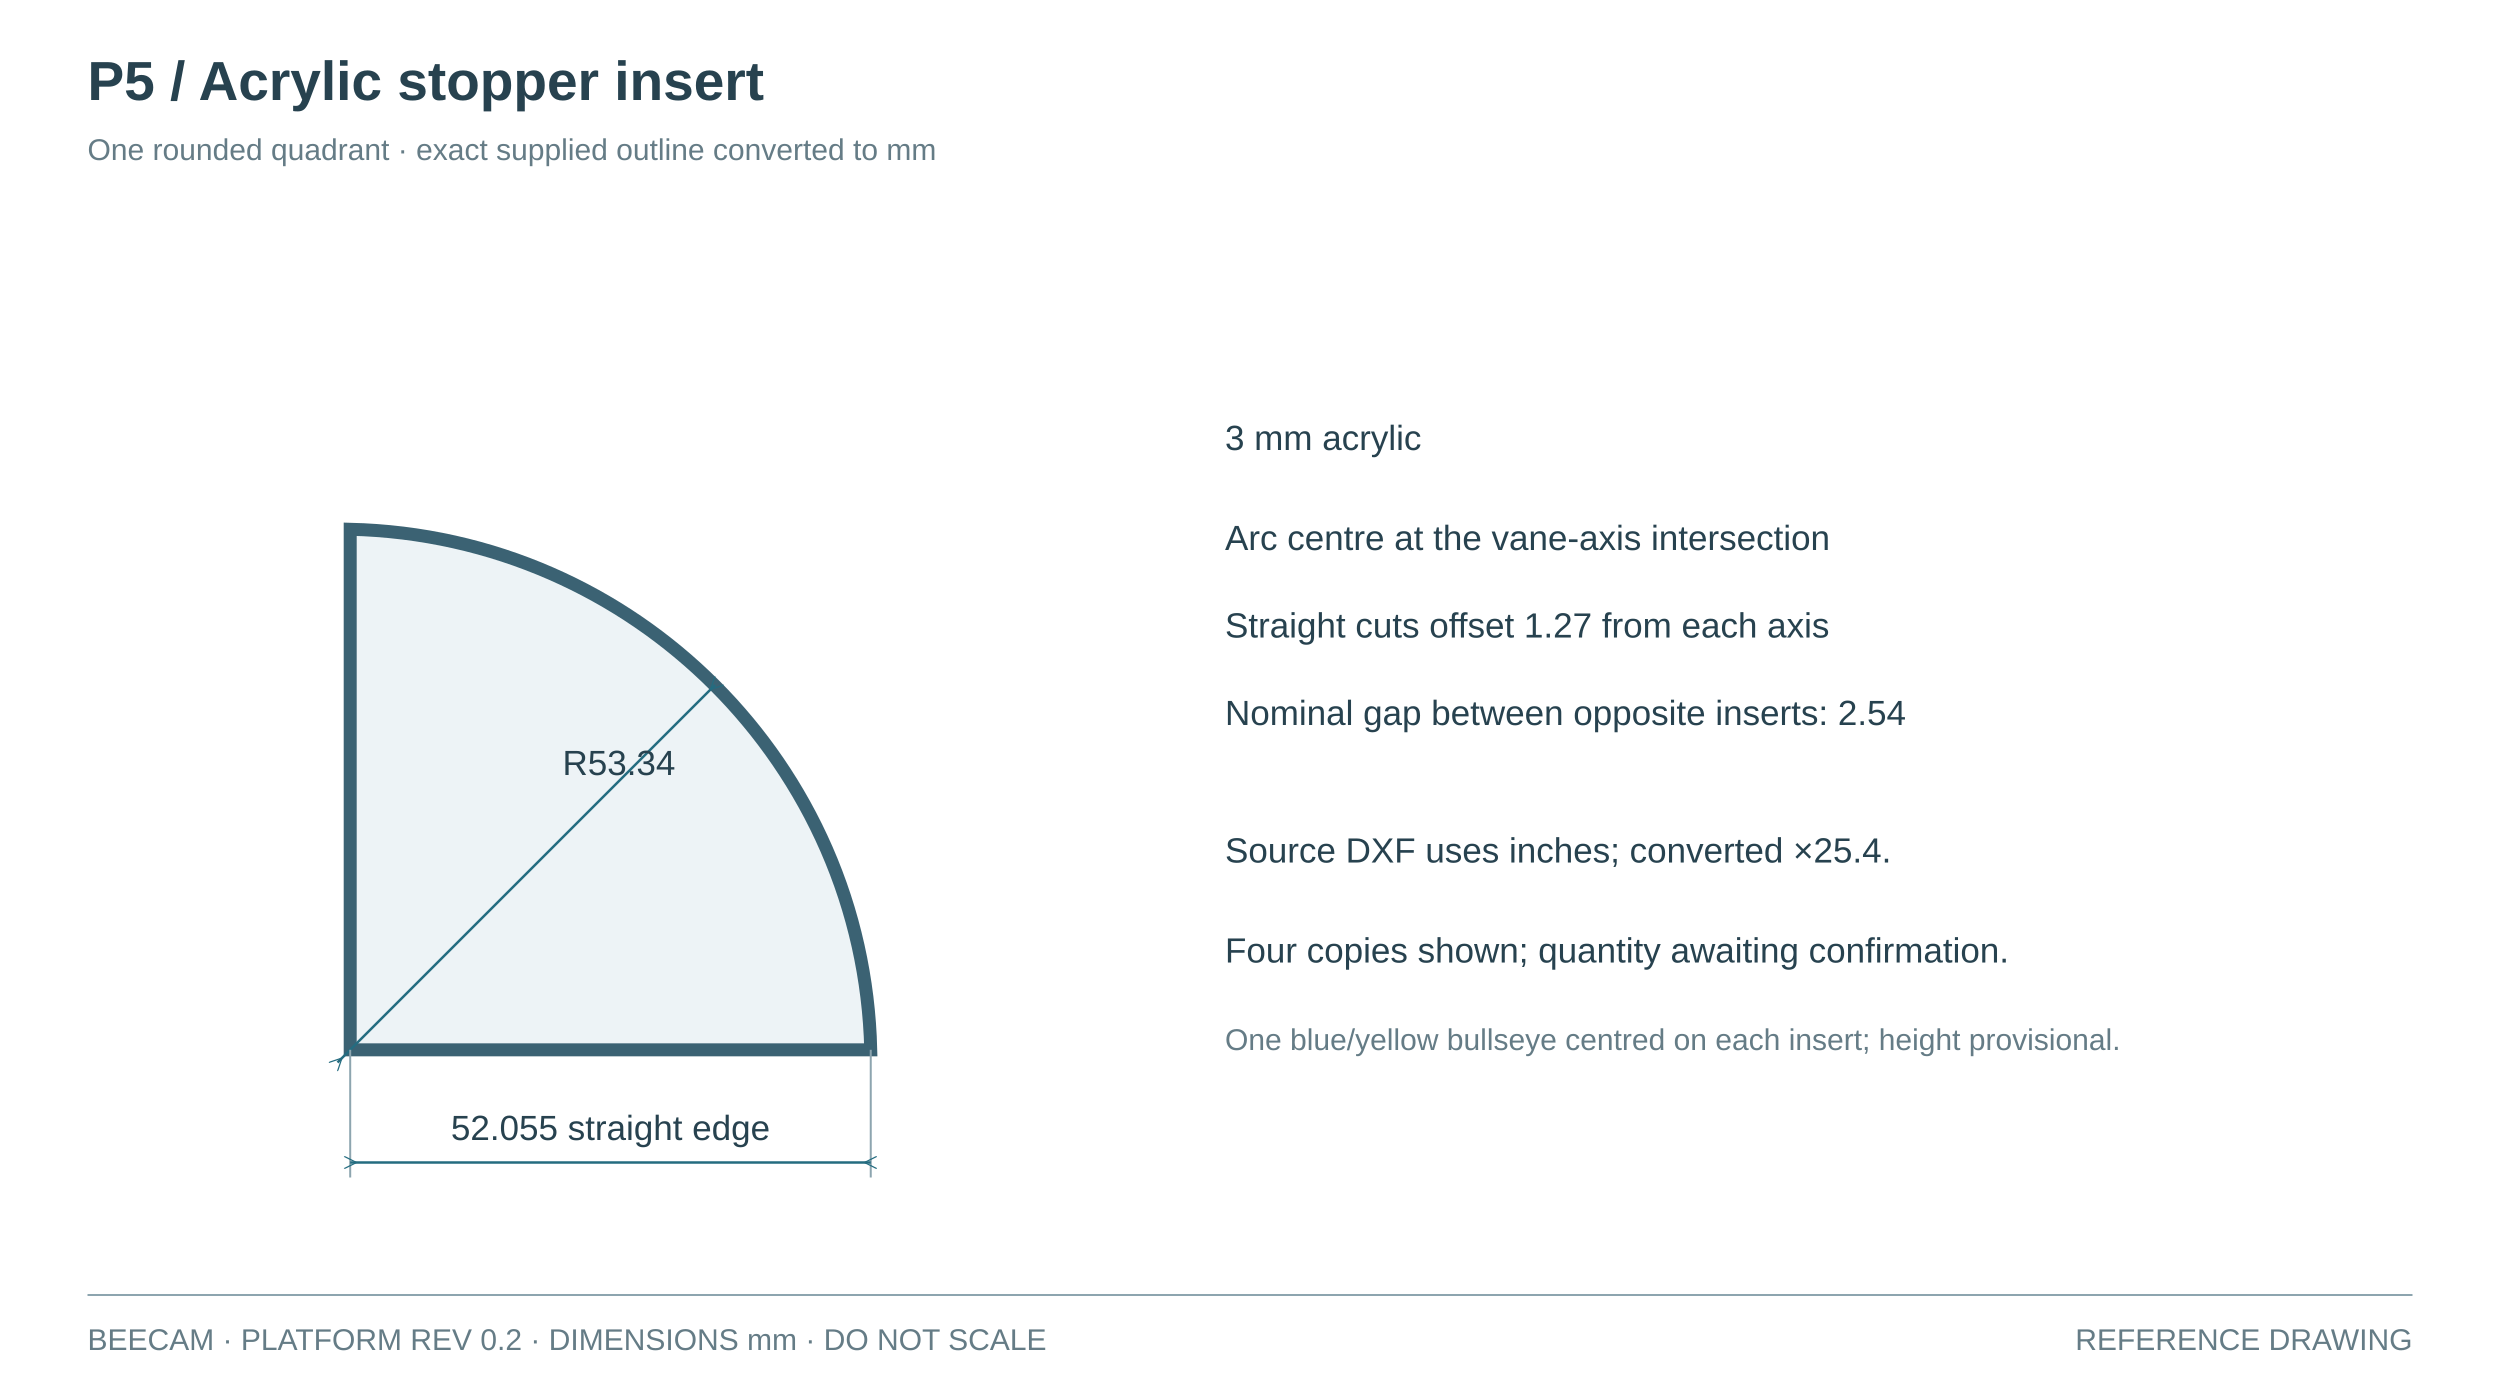
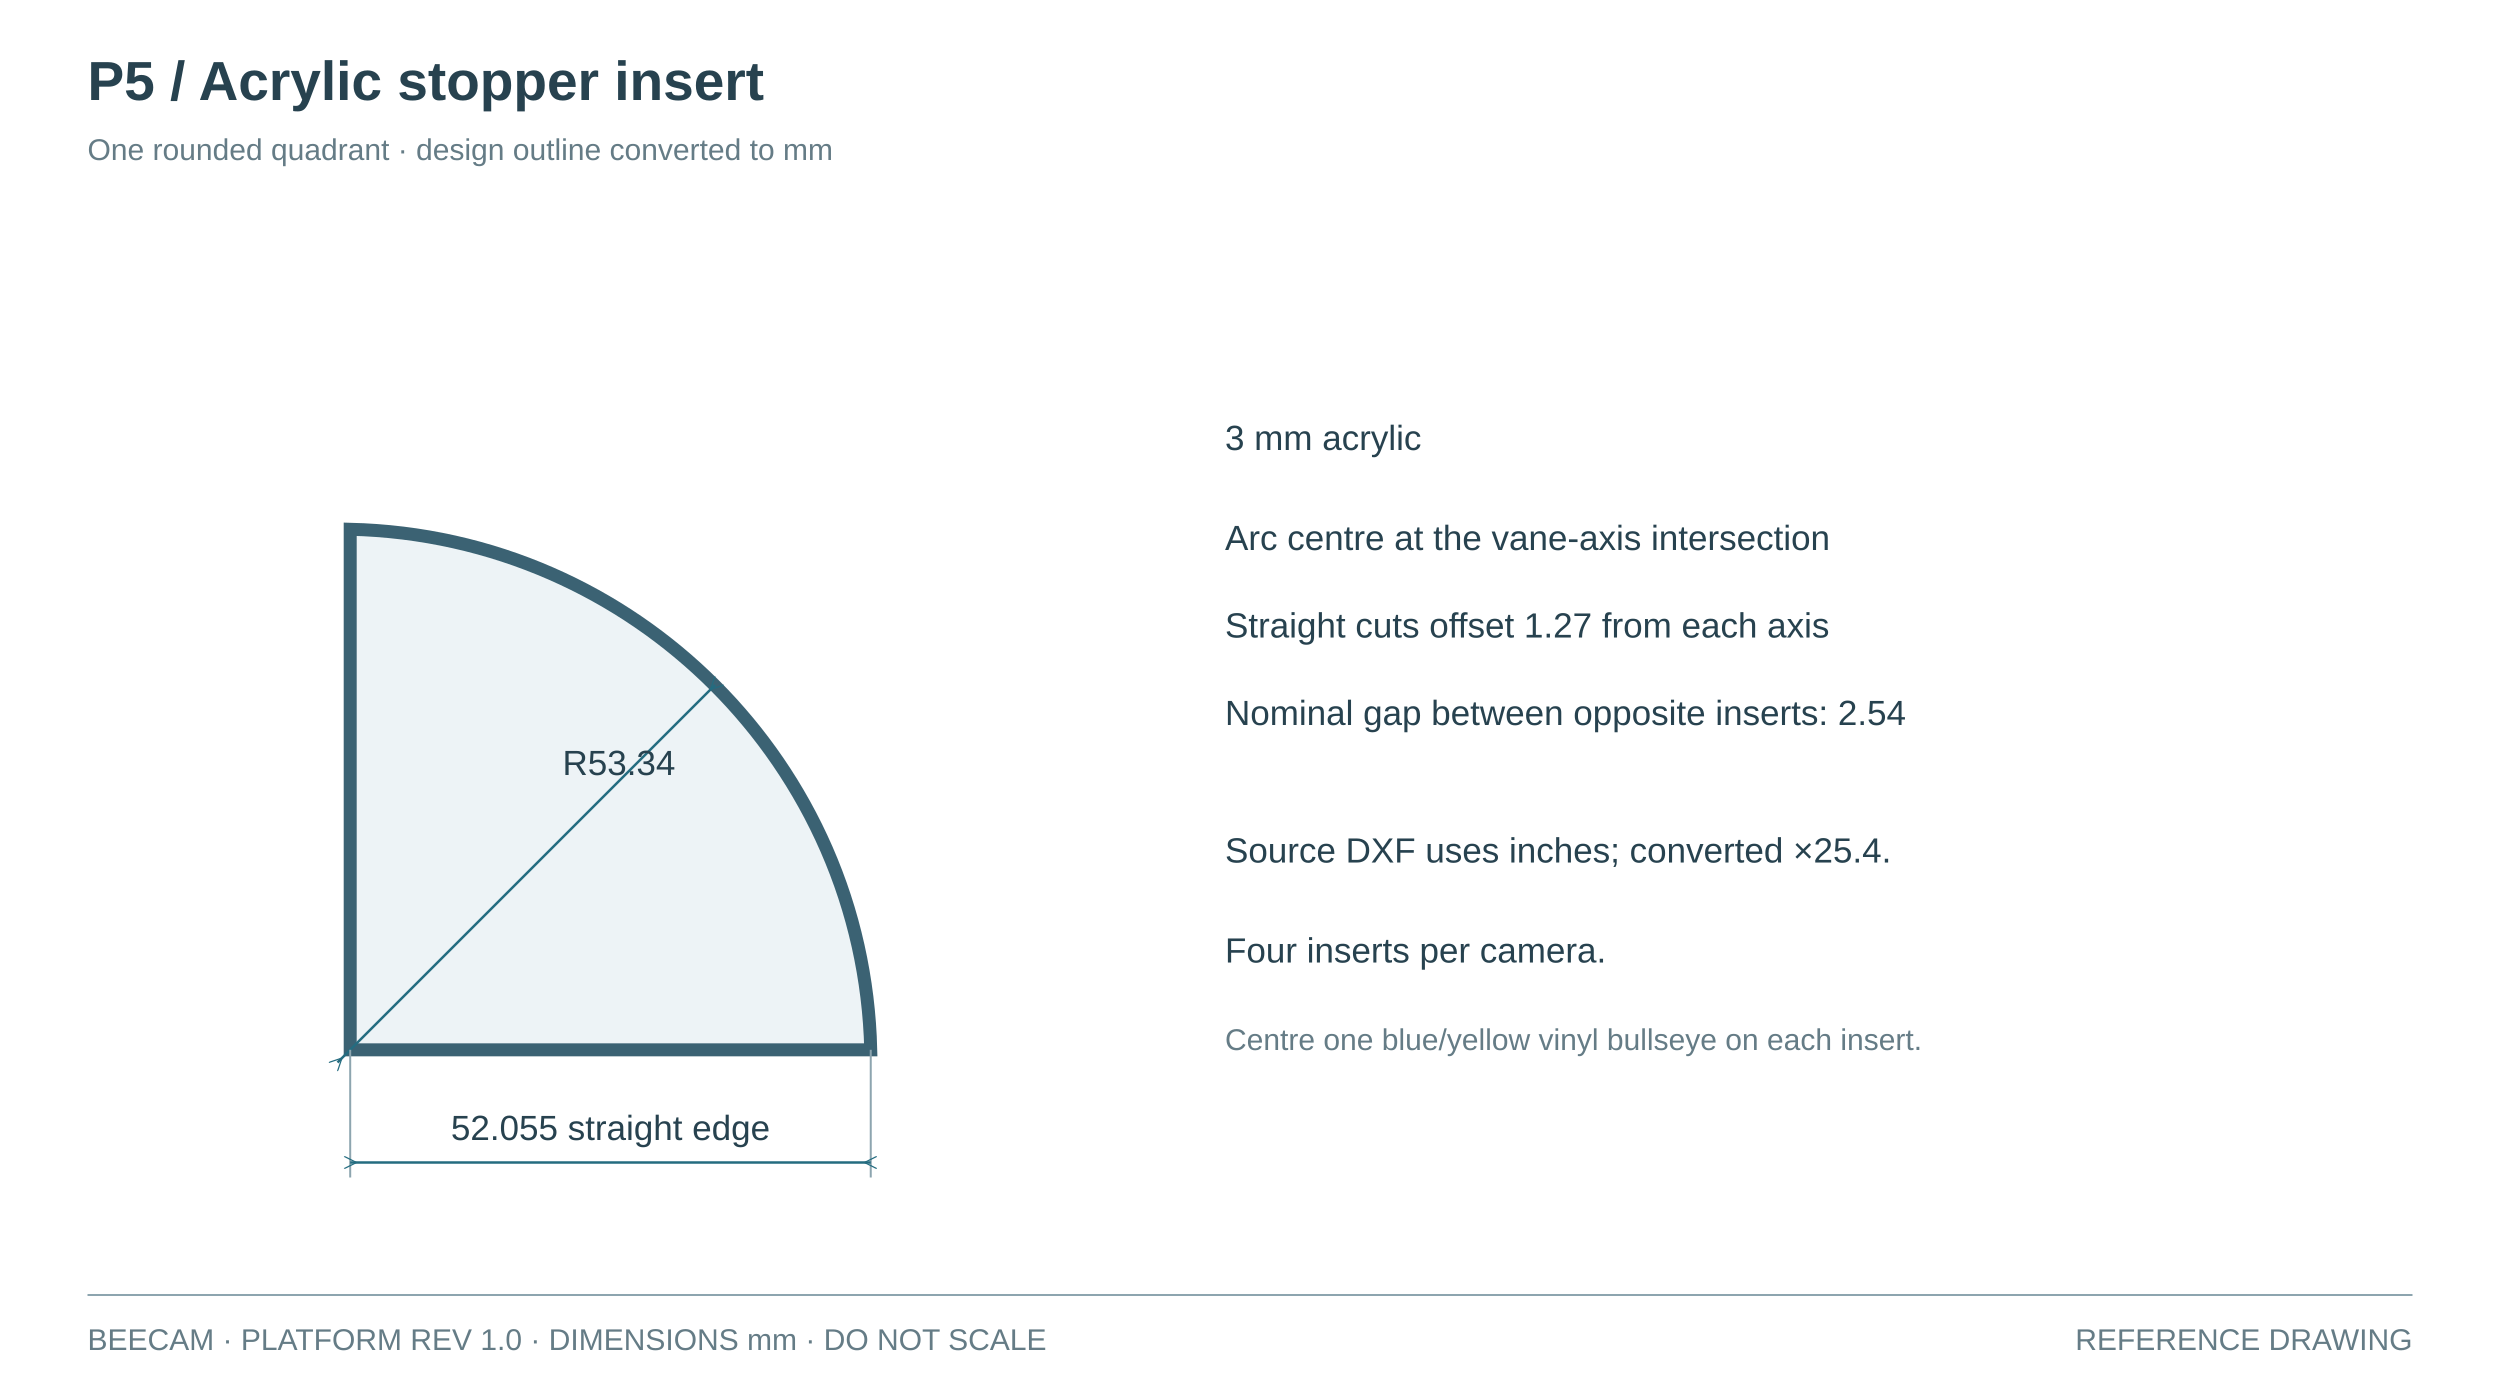
<svg xmlns="http://www.w3.org/2000/svg" width="1000" height="560" viewBox="0 0 1000 560" role="img" aria-label="P5 / Acrylic stopper insert">
  <defs>
    <marker id="arr" viewBox="0 0 10 10" refX="5" refY="5" markerWidth="5" markerHeight="5" orient="auto-start-reverse">
      <path d="M10 0L0 5L10 10" fill="none" stroke="#246c80" />
    </marker>
  </defs>
  <style>text{font-family:Arial,sans-serif;fill:#27424f}.title{font-size:22px;font-weight:600}.label{font-size:14px}.small{font-size:12px;fill:#657c86}.part{fill:#edf3f6;stroke:#3b6273;stroke-width:1.3}.hole{fill:white;stroke:#3b6273;stroke-width:1}.edge{stroke:#3b6273;stroke-width:1;fill:none}.ext{stroke:#8da5af;stroke-width:.8}.dim{stroke:#246c80;stroke-width:1;marker-start:url(#arr);marker-end:url(#arr)}.dash{stroke:#a18443;stroke-width:1;stroke-dasharray:5 4;fill:none}</style>
  <rect width="100%" height="100%" fill="white" />
  <text x="35" y="40" class="title" text-anchor="start">P5 / Acrylic stopper insert</text>
-   <text x="35" y="64" class="small" text-anchor="start">One rounded quadrant · exact supplied outline converted to mm</text>
+   <text x="35" y="64" class="small" text-anchor="start">One rounded quadrant · design outline converted to mm</text>
  <g transform="translate(135 425) scale(4 -4)">
    <path class="part" d="M1.27 53.325L1.27 1.27L53.325 1.27A53.34 53.34 0 0 1 1.27 53.325Z" />
  </g>
  <line class="dim" x1="135" y1="425" x2="286" y2="274" />
  <text x="225" y="310" class="label" text-anchor="start">R53.34</text>
  <line class="ext" x1="140.08" y1="419.92" x2="140.08" y2="471" />
  <line class="ext" x1="348.3" y1="419.92" x2="348.3" y2="471" />
  <line class="dim" x1="140.08" y1="465" x2="348.3" y2="465" />
  <text x="244.19" y="456" class="label" text-anchor="middle">52.055 straight edge</text>
  <text x="490" y="180" class="label" text-anchor="start">3 mm acrylic</text>
  <text x="490" y="220" class="label" text-anchor="start">Arc centre at the vane-axis intersection</text>
  <text x="490" y="255" class="label" text-anchor="start">Straight cuts offset 1.27 from each axis</text>
  <text x="490" y="290" class="label" text-anchor="start">Nominal gap between opposite inserts: 2.54</text>
  <text x="490" y="345" class="label" text-anchor="start">Source DXF uses inches; converted ×25.4.</text>
-   <text x="490" y="385" class="label" text-anchor="start">Four copies shown; quantity awaiting confirmation.</text>
-   <text x="490" y="420" class="small" text-anchor="start">One blue/yellow bullseye centred on each insert; height provisional.</text>
+   <text x="490" y="385" class="label" text-anchor="start">Four inserts per camera.</text>
+   <text x="490" y="420" class="small" text-anchor="start">Centre one blue/yellow vinyl bullseye on each insert.</text>
  <line class="ext" x1="35" y1="518" x2="965" y2="518" />
-   <text x="35" y="540" class="small" text-anchor="start">BEECAM · PLATFORM REV 0.2 · DIMENSIONS mm · DO NOT SCALE</text>
+   <text x="35" y="540" class="small" text-anchor="start">BEECAM · PLATFORM REV 1.0 · DIMENSIONS mm · DO NOT SCALE</text>
  <text x="965" y="540" class="small" text-anchor="end">REFERENCE DRAWING</text>
</svg>
